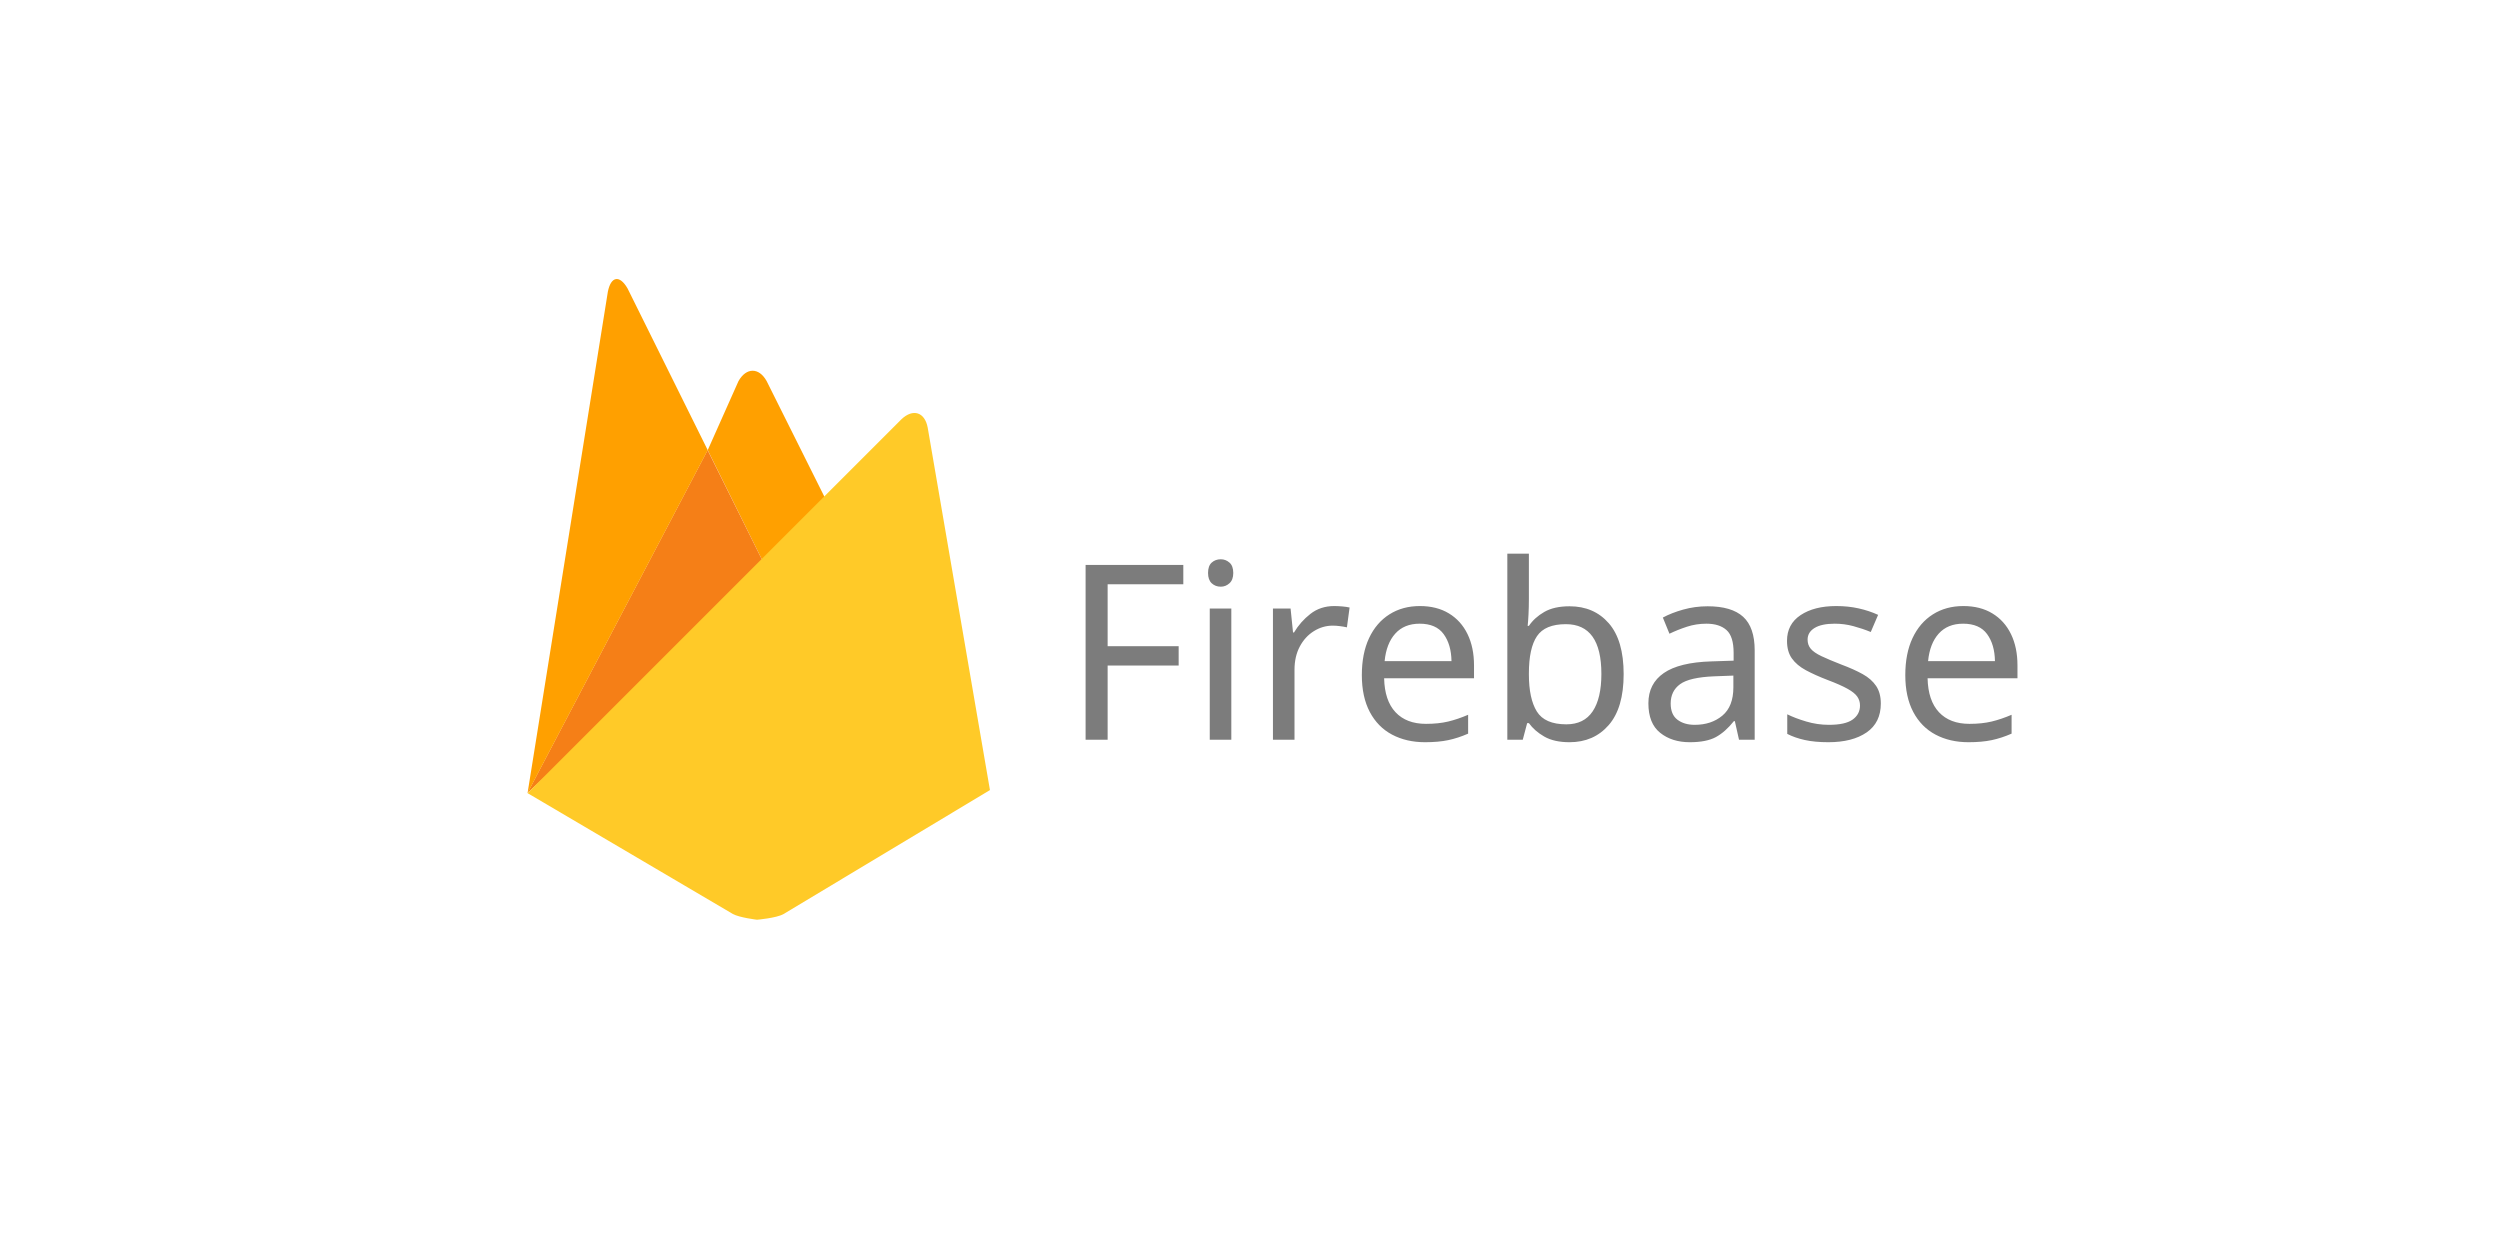
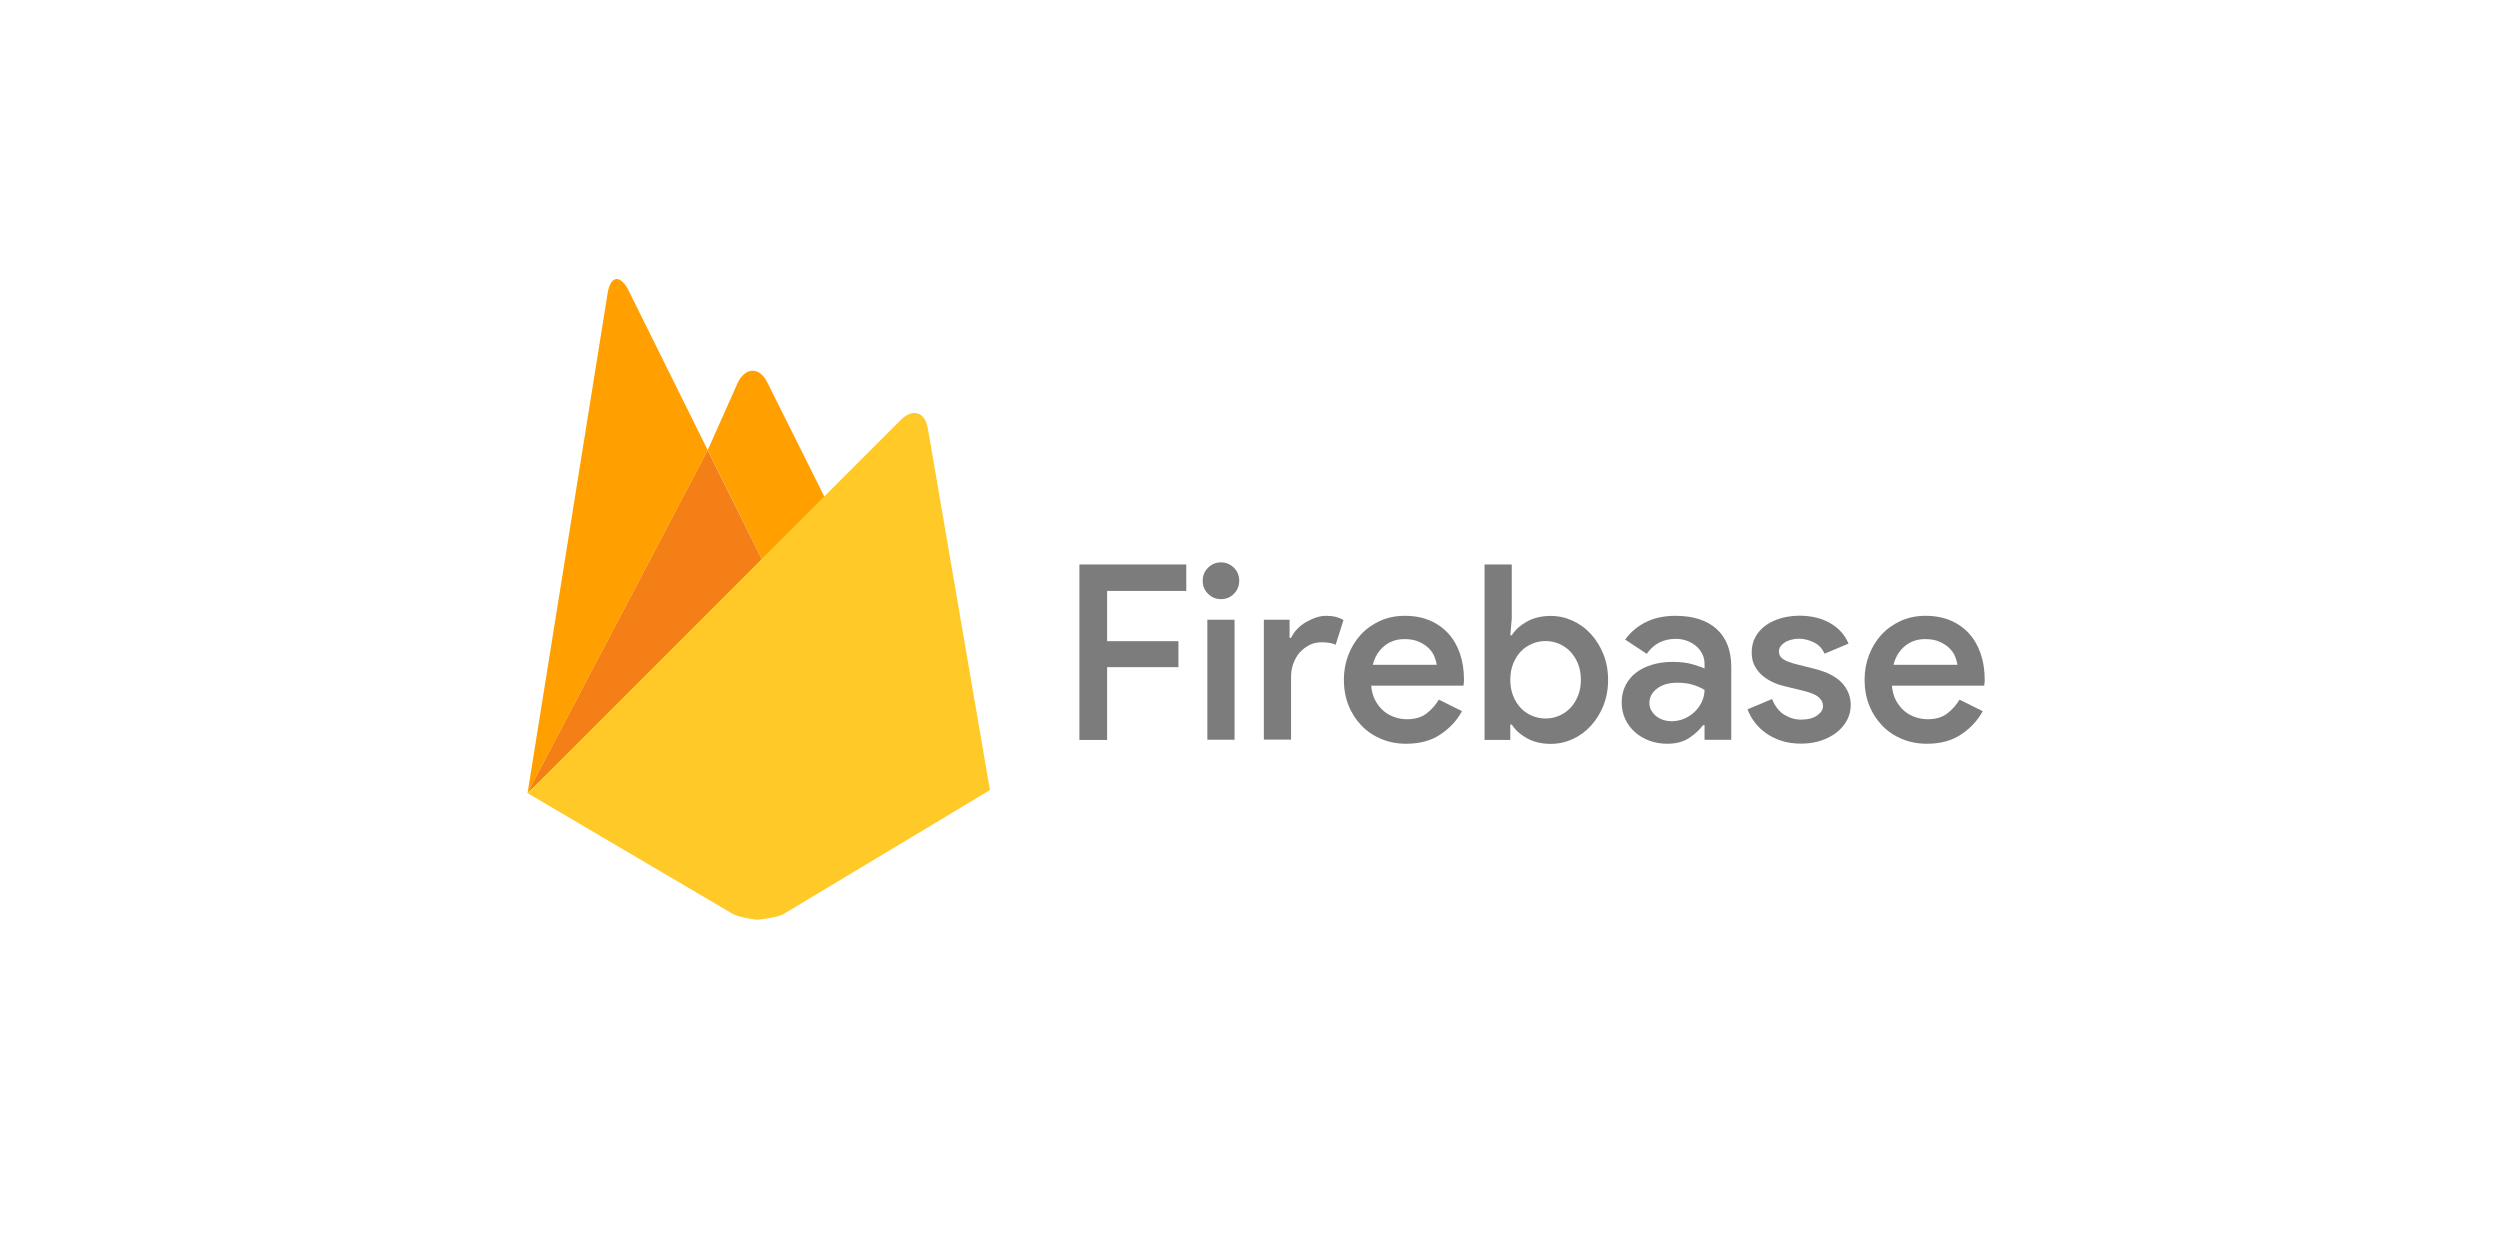
- <svg xmlns="http://www.w3.org/2000/svg" id="Layer_1" viewBox="0 0 2040 1020">
-   <style>.st4{fill:#ffa000}</style>
-   <path fill="#fff" d="M0 0h2040v1020H0z" />
-   <text transform="translate(866.457 603.648)" font-size="199.847" font-family="ProductSans-Medium" fill="#7c7c7c">Firebase</text>
-   <path class="st4" d="M678.3 416.5L626 465.2l-48.5-97.9 25.1-56.3c6.3-11.2 16.7-11.4 23 0l52.7 105.5z" />
-   <path d="M626 465.2L430.4 647.1l147-279.8 48.6 97.9z" fill="#f57f17" />
-   <path d="M735.6 342.1c9.4-8.9 19-5.9 21.4 6.8l50.8 295.8-168.5 101.2c-5.9 3.3-21.6 4.6-21.6 4.6s-14.3-1.7-19.7-4.7l-167.5-98.6 305.1-305.1z" fill="#ffca28" />
-   <path class="st4" d="M577.5 367.3l-147 279.8 65.5-409c2.5-12.7 9.6-14 16.1-2.7l65.4 131.9z" />
+ <svg xmlns="http://www.w3.org/2000/svg" version="1.1" id="Layer_1" x="0px" y="0px" viewBox="0 0 2040 1020" style="enable-background:new 0 0 2040 1020;" xml:space="preserve">
+   <style type="text/css">
+ 	.st0{fill:#FFFFFF;}
+ 	.st1{enable-background:new    ;}
+ 	.st2{fill:#7C7C7C;}
+ 	.st3{fill:#FFA000;}
+ 	.st4{fill:#F57F17;}
+ 	.st5{fill:#FFCA28;}
+ </style>
+   <path class="st0" d="M0,0h2040v1020H0V0z" />
+   <g class="st1">
+     <path class="st2" d="M880.8,460.6H968v21.6h-64.6v41h58.2v21.2h-58.2v59.4h-22.6V460.6z" />
+     <path class="st2" d="M996.4,488.9c-4.3,0-7.8-1.5-10.7-4.4c-2.9-2.9-4.3-6.5-4.3-10.6c0-4.1,1.4-7.7,4.3-10.6   c2.9-2.9,6.4-4.4,10.7-4.4c4.1,0,7.6,1.5,10.5,4.4c2.9,2.9,4.3,6.5,4.3,10.6c0,4.1-1.4,7.7-4.3,10.6   C1004,487.5,1000.5,488.9,996.4,488.9z M985.2,603.6v-97.9h22.2v97.9H985.2z" />
+     <path class="st2" d="M1031.3,505.7h21v14.8h1.2c1.2-2.5,2.8-4.9,4.9-7.1c2.1-2.2,4.4-4.1,7-5.6c2.6-1.5,5.3-2.8,8.2-3.8   c2.9-1,5.6-1.5,8.3-1.5c3.2,0,5.9,0.3,8.2,0.9c2.3,0.6,4.3,1.4,6.2,2.5l-6.4,20.2c-1.5-0.7-3.1-1.2-4.9-1.5c-1.8-0.3-4-0.5-6.5-0.5   c-3.6,0-6.9,0.7-9.9,2.2c-3,1.5-5.6,3.5-7.9,6c-2.3,2.5-4,5.6-5.3,9c-1.3,3.5-1.9,7.2-1.9,11v51.2h-22.2V505.7z" />
+     <path class="st2" d="M1193,580.3c-4.1,7.6-10,13.9-17.6,19c-7.6,5.1-16.9,7.6-28,7.6c-7.3,0-14.1-1.3-20.3-3.9   c-6.2-2.6-11.6-6.2-16.1-10.9c-4.5-4.7-8.1-10.2-10.6-16.5c-2.5-6.3-3.8-13.3-3.8-20.9c0-7.1,1.2-13.8,3.6-20.1   c2.4-6.3,5.8-11.9,10.1-16.6c4.3-4.7,9.6-8.5,15.7-11.3c6.1-2.8,12.9-4.2,20.4-4.2c7.6,0,14.4,1.3,20.3,3.8   c5.9,2.5,11,6.1,15.1,10.6c4.1,4.5,7.3,10,9.5,16.4c2.2,6.4,3.3,13.4,3.3,21c0,0.7,0,1.3,0,1.8c-0.1,0.7-0.2,1.3-0.2,1.8   c-0.1,0.5-0.2,1.1-0.2,1.6h-75.3c0.4,4.7,1.5,8.7,3.4,12.2c1.9,3.5,4.2,6.3,6.9,8.6c2.7,2.3,5.8,3.9,9.1,5c3.3,1.1,6.6,1.6,9.8,1.6   c6.4,0,11.7-1.5,15.8-4.6c4.1-3.1,7.5-6.9,10.2-11.4L1193,580.3z M1172.4,542.5c-0.3-2-0.9-4.2-1.9-6.7c-1-2.5-2.5-4.7-4.6-6.8   c-2.1-2.1-4.7-3.8-8-5.3c-3.3-1.5-7.2-2.2-11.9-2.2c-6.4,0-11.9,1.9-16.5,5.7s-7.7,8.9-9.3,15.3H1172.4z" />
+     <path class="st2" d="M1211.4,460.6h22.2v44.2l-1.2,13.6h1.2c2.7-4.3,6.7-8,12.2-11.1c5.5-3.1,12-4.7,19.6-4.7   c6.3,0,12.2,1.3,17.9,3.9c5.7,2.6,10.6,6.2,14.9,10.9c4.3,4.7,7.7,10.2,10.2,16.5c2.5,6.3,3.8,13.3,3.8,20.9   c0,7.6-1.3,14.6-3.8,20.9c-2.5,6.3-5.9,11.8-10.2,16.5c-4.3,4.7-9.2,8.3-14.9,10.9c-5.7,2.6-11.6,3.9-17.9,3.9   c-7.6,0-14.1-1.6-19.6-4.7c-5.5-3.1-9.5-6.8-12.2-11.1h-1.2v12.6h-21V460.6z M1261.2,586.3c3.7,0,7.4-0.7,10.9-2.2   c3.5-1.5,6.6-3.6,9.2-6.3c2.6-2.7,4.7-6,6.3-9.9c1.6-3.9,2.4-8.3,2.4-13.2c0-4.9-0.8-9.3-2.4-13.2c-1.6-3.9-3.7-7.2-6.3-9.9   c-2.6-2.7-5.7-4.8-9.2-6.3c-3.5-1.5-7.2-2.2-10.9-2.2c-3.9,0-7.5,0.7-11,2.2c-3.5,1.5-6.5,3.5-9.1,6.2c-2.6,2.7-4.7,6-6.3,9.9   c-1.6,3.9-2.4,8.4-2.4,13.3c0,4.9,0.8,9.4,2.4,13.3c1.6,3.9,3.7,7.2,6.3,9.9c2.6,2.7,5.6,4.7,9.1,6.2   C1253.6,585.5,1257.3,586.3,1261.2,586.3z" />
+     <path class="st2" d="M1390.9,591.7h-1.2c-2.9,3.9-6.7,7.4-11.4,10.5c-4.7,3.1-10.6,4.7-17.8,4.7c-5.2,0-10.1-0.8-14.6-2.5   c-4.5-1.7-8.5-4-11.8-7c-3.3-3-6-6.5-7.9-10.6c-1.9-4.1-2.9-8.6-2.9-13.5c0-5.2,1-9.9,3.1-14c2.1-4.1,4.9-7.6,8.6-10.4   c3.7-2.8,8-5,13.1-6.5c5.1-1.5,10.5-2.3,16.4-2.3c6.5,0,12,0.6,16.4,1.9c4.4,1.3,7.7,2.4,10,3.5v-3.8c0-2.9-0.6-5.7-1.9-8.2   c-1.3-2.5-3-4.7-5.2-6.5s-4.7-3.2-7.5-4.2c-2.8-1-5.7-1.5-8.8-1.5c-4.9,0-9.4,1-13.3,2.9c-3.9,1.9-7.4,5-10.5,9.3l-17.6-11.6   c4.7-6.4,10.5-11.2,17.4-14.5c6.9-3.3,14.8-4.9,23.6-4.9c14.5,0,25.7,3.6,33.7,10.8c7.9,7.2,11.9,17.5,11.9,30.8v59.6h-21.8V591.7z    M1390.9,562.9c-2.9-1.7-6.2-3.1-9.8-4.2c-3.6-1.1-7.7-1.6-12.4-1.6c-6.9,0-12.5,1.6-16.6,4.8c-4.1,3.2-6.2,7.1-6.2,11.6   c0,2.4,0.5,4.5,1.6,6.3c1.1,1.8,2.4,3.4,4.1,4.7c1.7,1.3,3.6,2.3,5.8,3c2.2,0.7,4.4,1,6.7,1c3.6,0,7-0.7,10.3-2.1   c3.3-1.4,6.1-3.3,8.5-5.6c2.4-2.3,4.3-5,5.8-8.1C1390.1,569.6,1390.9,566.3,1390.9,562.9z" />
+     <path class="st2" d="M1469.6,606.8c-6,0-11.4-0.8-16.2-2.4c-4.8-1.6-9-3.7-12.6-6.3c-3.6-2.6-6.6-5.6-9.1-8.9   c-2.5-3.3-4.4-6.8-5.7-10.4l20-8.4c2.3,5.7,5.5,10,9.8,12.7c4.3,2.7,8.9,4.1,13.8,4.1c5.6,0,10-1.1,13.2-3.4   c3.2-2.3,4.8-4.8,4.8-7.6s-1.2-5.2-3.6-7.3c-2.4-2.1-6.9-3.9-13.6-5.5l-14-3.4c-3.1-0.7-6.2-1.7-9.3-3.1c-3.1-1.4-6-3.2-8.7-5.4   c-2.7-2.2-4.8-4.9-6.5-8c-1.7-3.1-2.5-6.8-2.5-11.1c0-4.8,1-9.1,3.1-12.8c2.1-3.7,4.9-6.9,8.5-9.4c3.6-2.5,7.8-4.5,12.5-5.8   c4.7-1.3,9.8-2,15.1-2c4.4,0,8.6,0.5,12.7,1.4c4.1,0.9,7.8,2.3,11.3,4.2c3.5,1.9,6.6,4.2,9.3,7.1c2.7,2.9,4.9,6.2,6.5,10.1   l-19.6,8.2c-1.9-4.3-4.8-7.4-8.8-9.3c-4-1.9-8.1-2.9-12.2-2.9c-1.9,0-3.8,0.2-5.7,0.7c-1.9,0.5-3.7,1.1-5.2,2   c-1.5,0.9-2.8,2-3.8,3.3c-1,1.3-1.5,2.8-1.5,4.4c0,2.7,1.2,4.8,3.5,6.3c2.3,1.5,5.9,2.9,10.7,4.1l15,3.8   c10.1,2.5,17.6,6.4,22.3,11.5c4.7,5.1,7.1,11.2,7.1,18.1c0,4.3-1,8.3-2.9,12c-1.9,3.7-4.7,7.1-8.3,10c-3.6,2.9-7.9,5.2-12.9,6.9   C1481.1,606,1475.6,606.8,1469.6,606.8z" />
+     <path class="st2" d="M1617.9,580.3c-4.1,7.6-10,13.9-17.6,19c-7.6,5.1-16.9,7.6-28,7.6c-7.3,0-14.1-1.3-20.3-3.9   c-6.2-2.6-11.6-6.2-16.1-10.9c-4.5-4.7-8.1-10.2-10.6-16.5c-2.5-6.3-3.8-13.3-3.8-20.9c0-7.1,1.2-13.8,3.6-20.1   c2.4-6.3,5.8-11.9,10.1-16.6c4.3-4.7,9.6-8.5,15.7-11.3c6.1-2.8,12.9-4.2,20.4-4.2c7.6,0,14.4,1.3,20.3,3.8   c5.9,2.5,11,6.1,15.1,10.6c4.1,4.5,7.3,10,9.5,16.4c2.2,6.4,3.3,13.4,3.3,21c0,0.7,0,1.3,0,1.8c-0.1,0.7-0.2,1.3-0.2,1.8   c-0.1,0.5-0.2,1.1-0.2,1.6h-75.3c0.4,4.7,1.5,8.7,3.4,12.2c1.9,3.5,4.2,6.3,6.9,8.6c2.7,2.3,5.8,3.9,9.1,5c3.3,1.1,6.6,1.6,9.8,1.6   c6.4,0,11.7-1.5,15.8-4.6c4.1-3.1,7.5-6.9,10.2-11.4L1617.9,580.3z M1597.3,542.5c-0.3-2-0.9-4.2-1.9-6.7c-1-2.5-2.5-4.7-4.6-6.8   c-2.1-2.1-4.7-3.8-8-5.3c-3.3-1.5-7.2-2.2-11.9-2.2c-6.4,0-11.9,1.9-16.5,5.7s-7.7,8.9-9.3,15.3H1597.3z" />
+   </g>
+   <path class="st3" d="M678.3,416.5L626,465.2l-48.5-97.9l25.1-56.3c6.3-11.2,16.7-11.4,23,0L678.3,416.5L678.3,416.5z" />
+   <path class="st4" d="M626,465.2L430.4,647.1l147-279.8L626,465.2L626,465.2z" />
+   <path class="st5" d="M735.6,342.1c9.4-8.9,19-5.9,21.4,6.8l50.8,295.8L639.3,745.9c-5.9,3.3-21.6,4.6-21.6,4.6s-14.3-1.7-19.7-4.7  l-167.5-98.6L735.6,342.1L735.6,342.1z" />
+   <path class="st3" d="M577.5,367.3l-147,279.8l65.5-409c2.5-12.7,9.6-14,16.1-2.7L577.5,367.3z" />
</svg>
